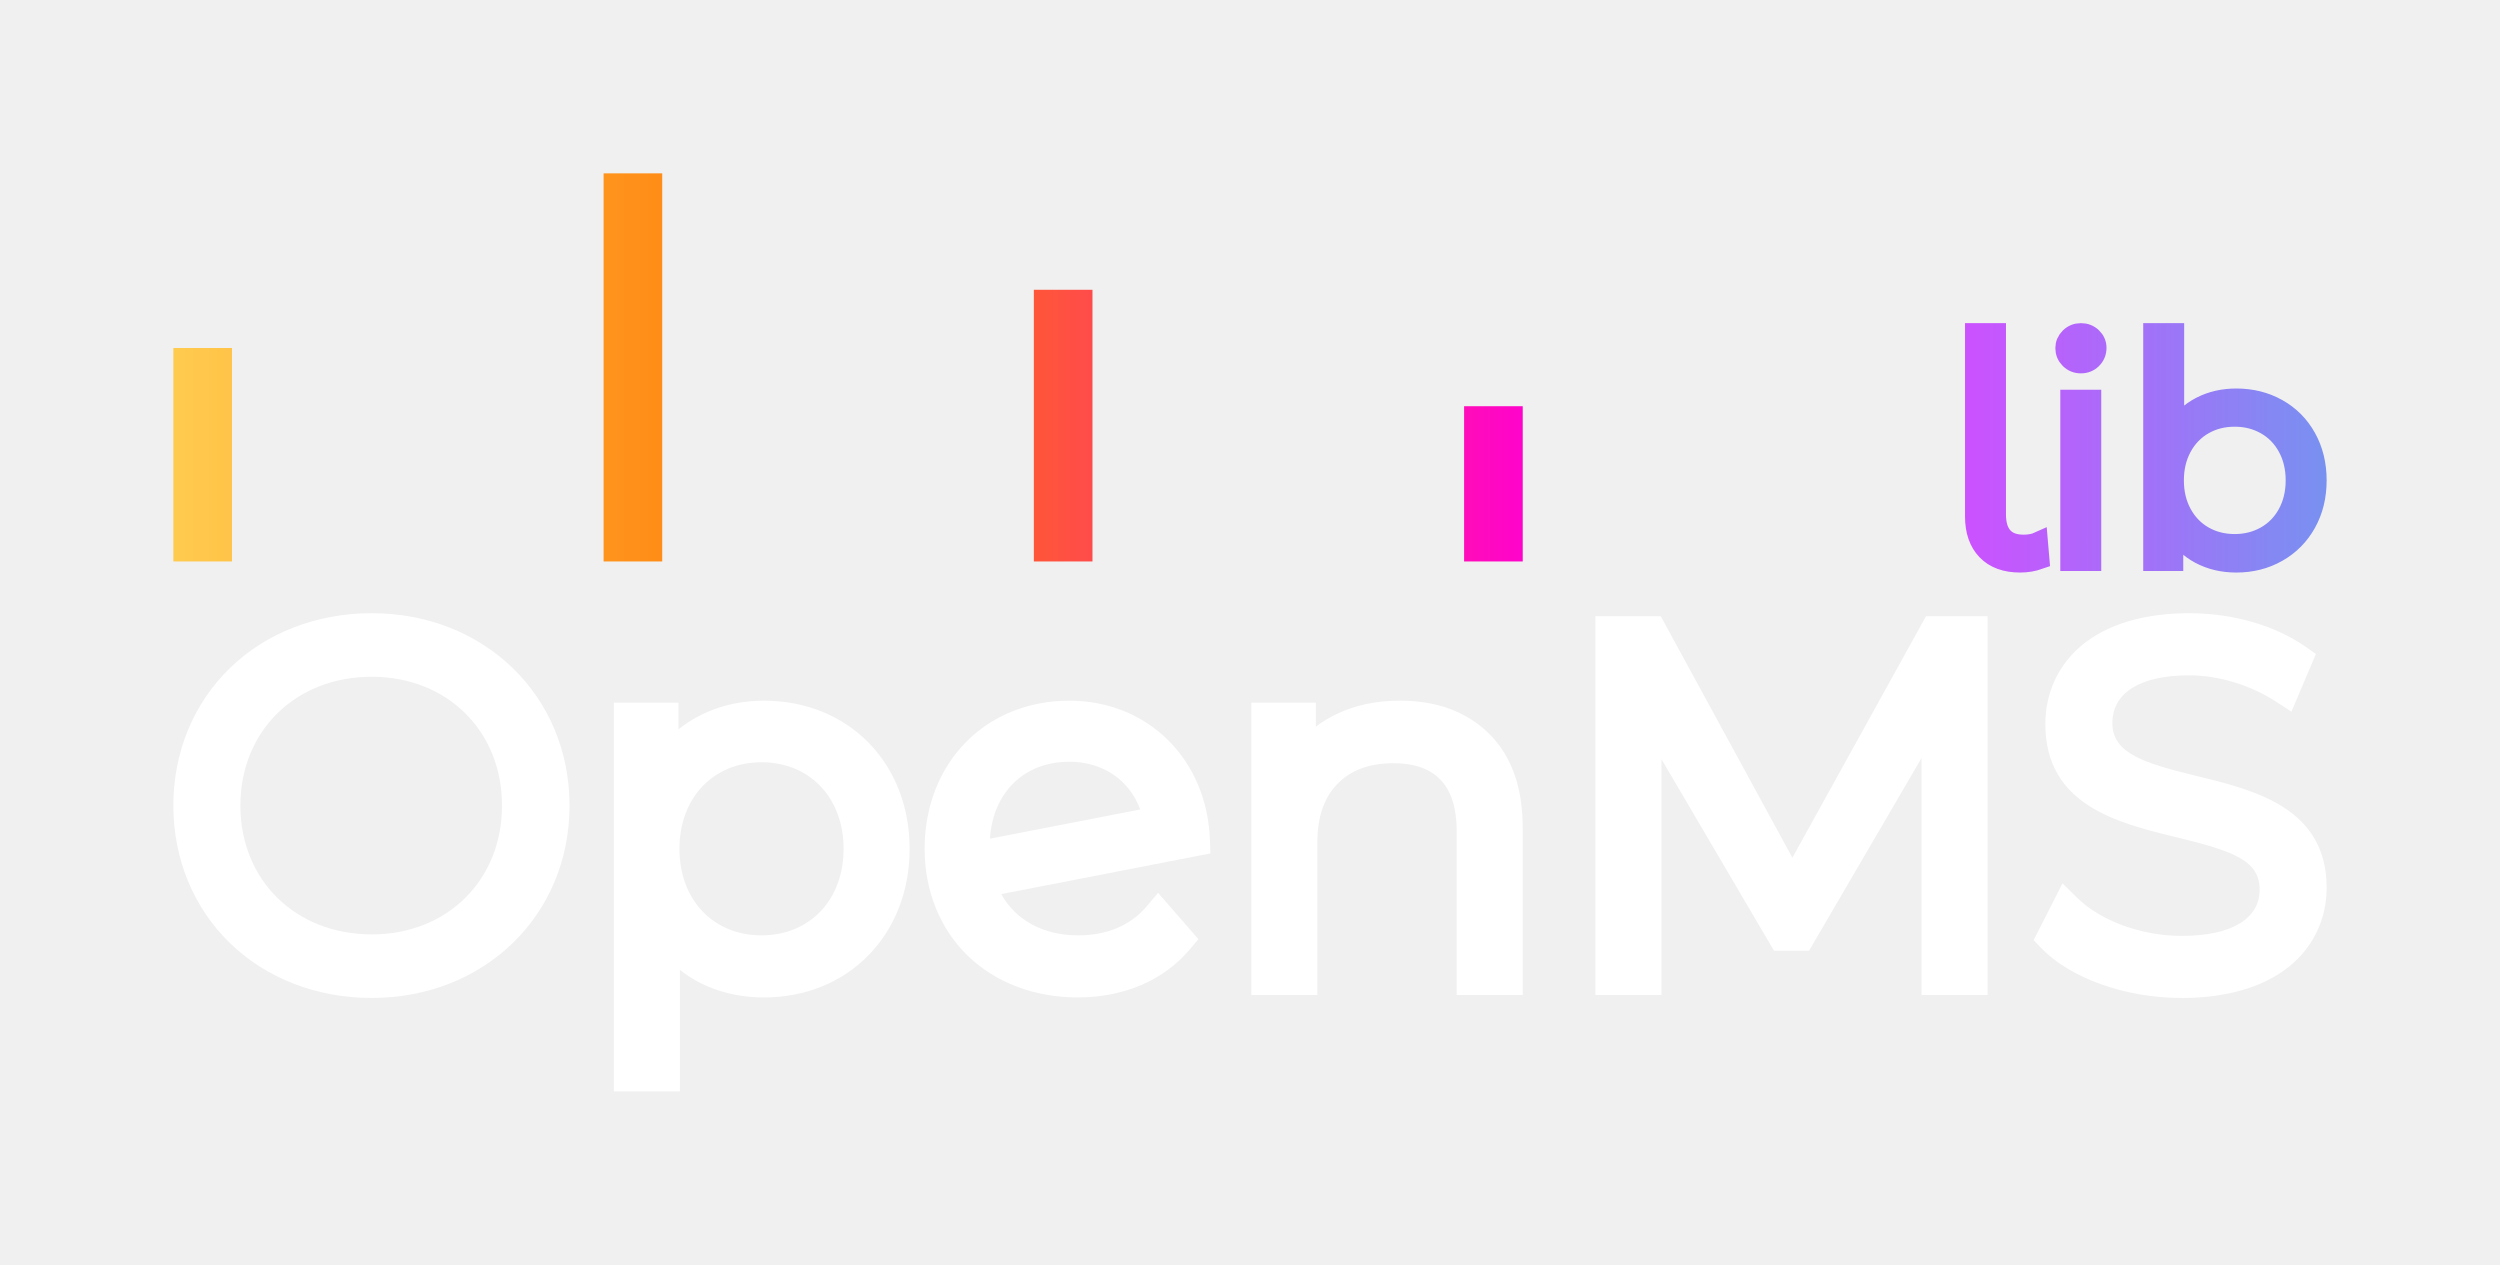
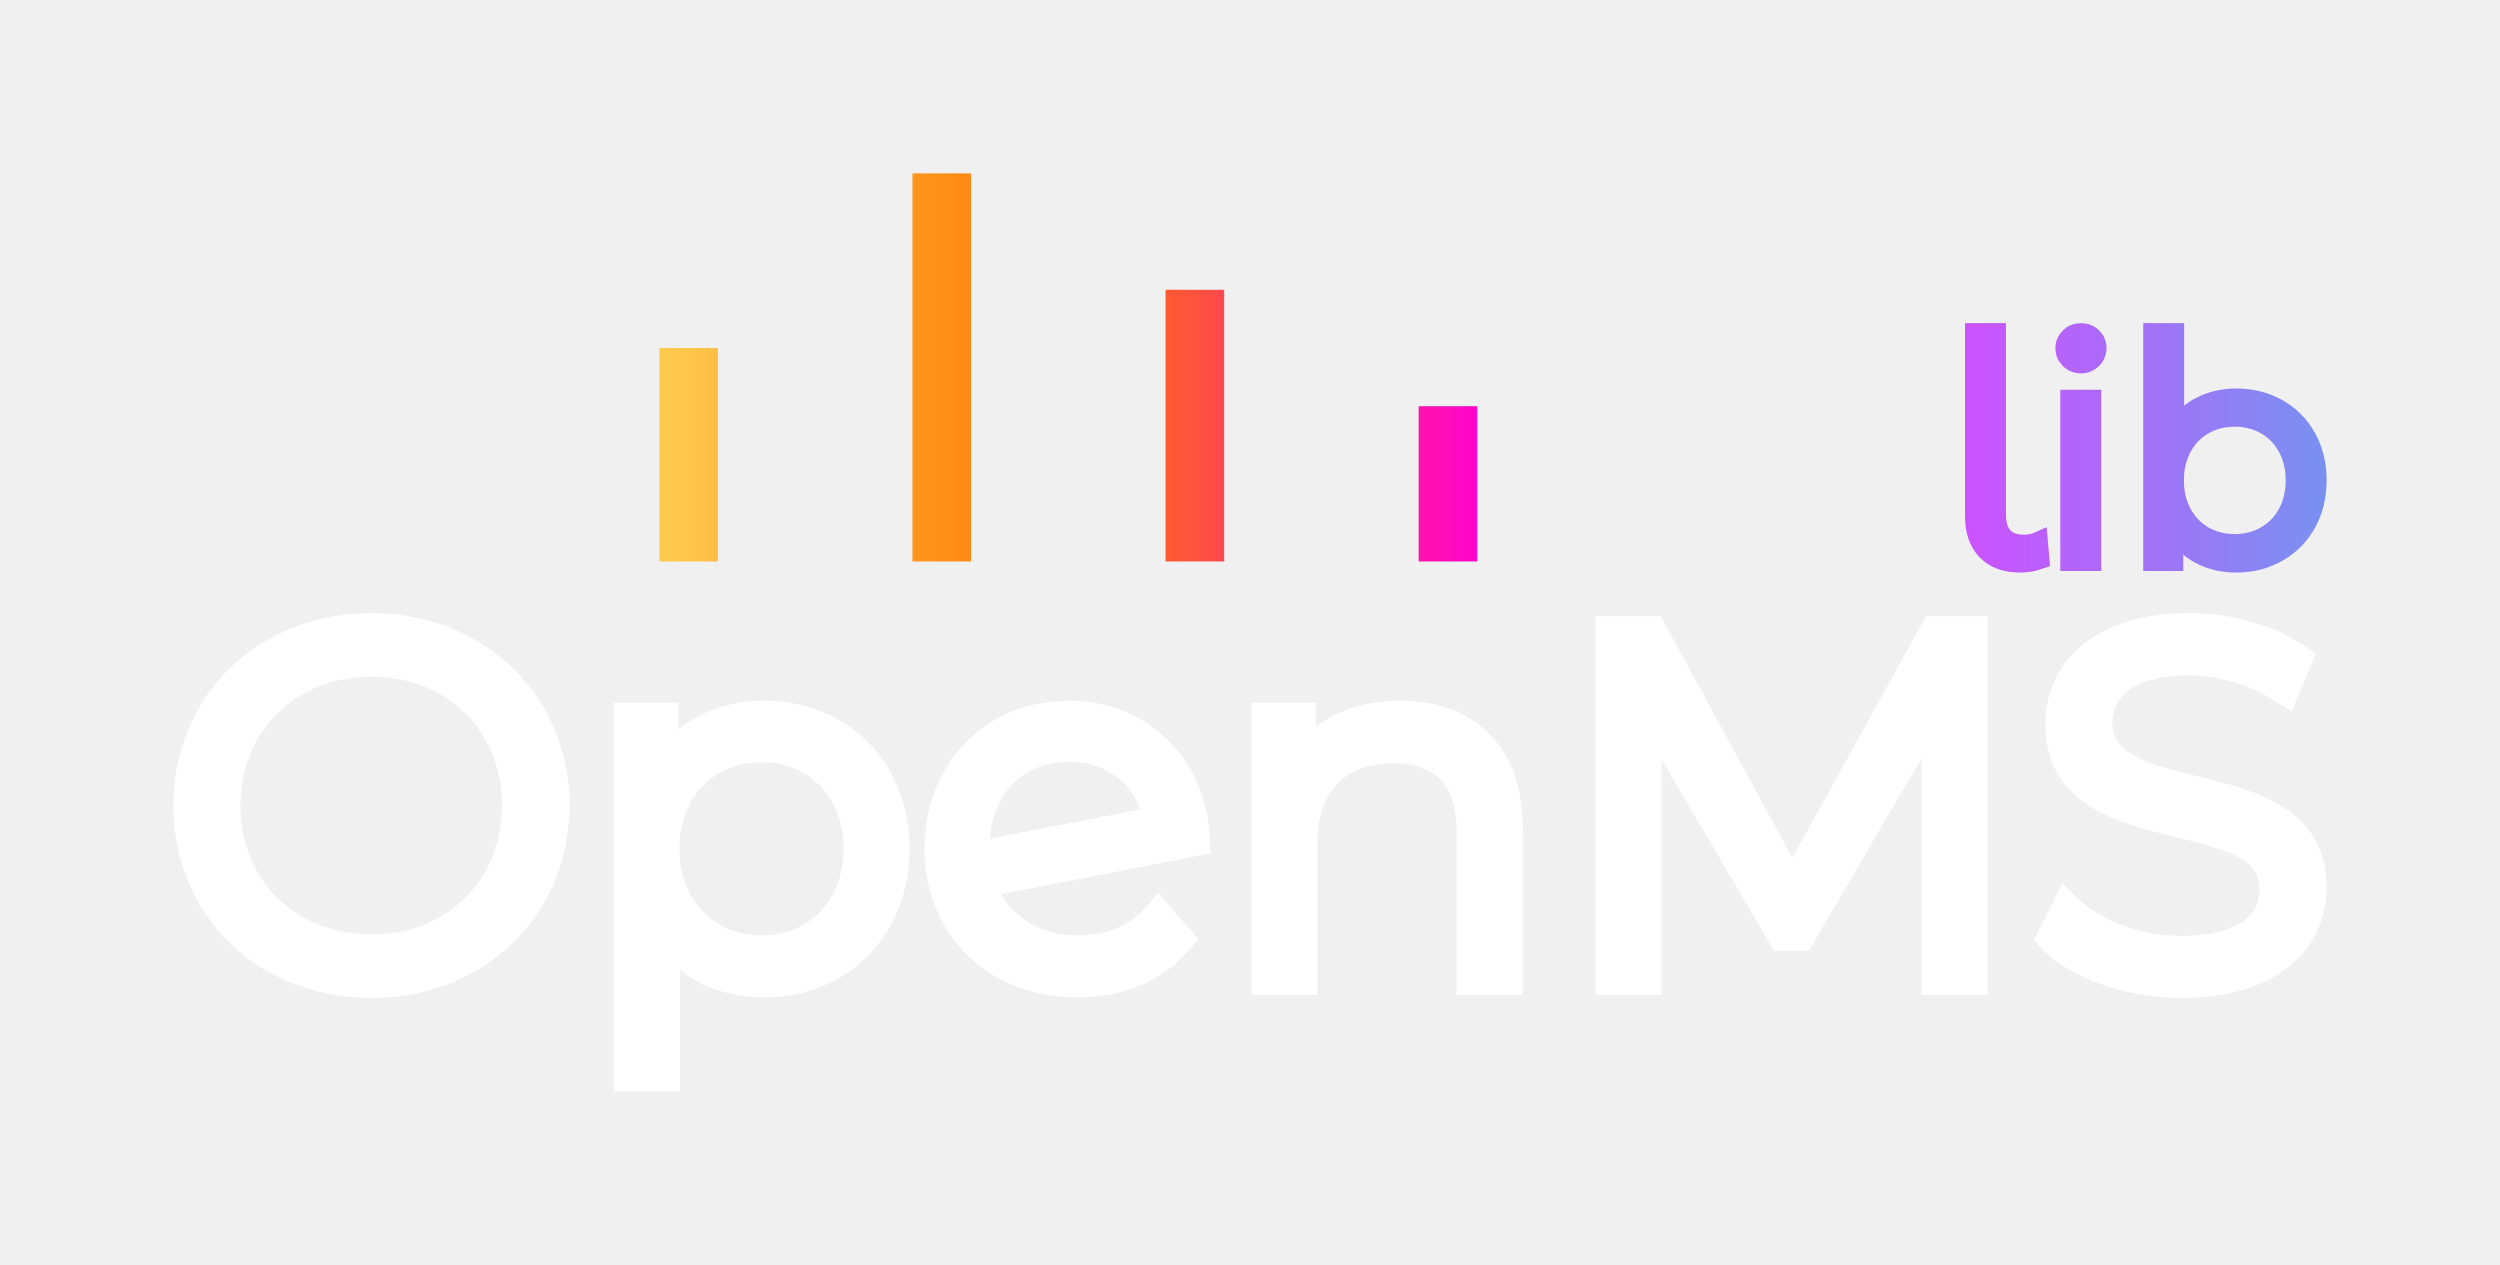
<svg xmlns="http://www.w3.org/2000/svg" viewBox="-34.63 -102.88 966.23 488.82" role="img" aria-labelledby="title">
  <defs>
-     <linearGradient id="openms-peak" x1="32.37" y1="0" x2="553.89" y2="0" gradientUnits="userSpaceOnUse">
+     <linearGradient id="openms-peak" x1="220.193" y1="0" x2="536.327" y2="0" gradientUnits="userSpaceOnUse">
      <stop offset="0" stop-color="#ffcb4f" />
      <stop offset="0.5" stop-color="#ff7501" />
      <stop offset="1" stop-color="#ff03cb" />
    </linearGradient>
    <linearGradient id="openms-lib" x1="8.117" y1="0" x2="147.873" y2="0" gradientUnits="userSpaceOnUse">
      <stop offset="0" stop-color="#cc51ff" />
      <stop offset="1" stop-color="#7891f1" />
    </linearGradient>
  </defs>
  <g id="peak_bar_1" fill="url(#openms-peak)">
-     <rect x="32.37" y="31.62" width="22.66" height="82.5" />
+     <rect x="220.193" y="31.62" width="22.66" height="82.5" />
  </g>
  <g id="peak_bar_2" fill="url(#openms-peak)">
-     <rect x="198.657" y="-35.88" width="22.66" height="150" />
+     <rect x="318.018" y="-35.88" width="22.66" height="150" />
  </g>
  <g id="peak_bar_3" fill="url(#openms-peak)">
-     <rect x="364.943" y="9.12" width="22.66" height="105" />
+     <rect x="415.842" y="9.12" width="22.66" height="105" />
  </g>
  <g id="peak_bar_4" fill="url(#openms-peak)">
-     <rect x="531.23" y="54.12" width="22.66" height="60" />
+     <rect x="513.667" y="54.12" width="22.66" height="60" />
  </g>
  <g id="letter_O" fill="#ffffff">
    <path d="m38.31,208.47c0-39.2,29.98-68.41,70.72-68.41s70.52,29.02,70.52,68.41-30.17,68.41-70.52,68.41c-40.74-.01-70.72-29.22-70.72-68.41Zm127.02,0c0-32.09-24.02-55.73-56.3-55.73s-56.69,23.64-56.69,55.73,24.21,55.73,56.69,55.73c32.28-.01,56.3-23.65,56.3-55.73Z" />
    <path d="m109.03,282.82c-21.23,0-40.68-7.53-54.77-21.19-14.11-13.68-21.89-32.56-21.89-53.16s7.77-39.49,21.89-53.17c14.09-13.66,33.54-21.18,54.77-21.18,43.59,0,76.46,31.96,76.46,74.35s-32.87,74.35-76.46,74.35Zm0-136.82c-37.54,0-64.78,26.27-64.78,62.47s27.24,62.46,64.78,62.47c17.99,0,34.42-6.31,46.26-17.76,11.81-11.43,18.32-27.31,18.32-44.71s-6.51-33.28-18.32-44.71c-11.84-11.45-28.27-17.76-46.26-17.76Zm0,124.14c-35.71,0-62.63-26.51-62.63-61.67s26.93-61.67,62.63-61.67,62.24,26.51,62.24,61.67-26.76,61.66-62.24,61.67Zm0-111.46c-29.41,0-50.75,20.94-50.75,49.79s21.34,49.79,50.75,49.79c29.18,0,50.36-20.95,50.36-49.79s-21.18-49.79-50.36-49.79Z" />
  </g>
  <g id="letter_p" fill="#ffffff">
    <path d="m310.99,225.18c0,30.75-21.52,51.5-50.35,51.5-16.14,0-29.98-6.92-38.43-19.99v56.31h-13.64v-138.36h13.07v19.99c8.26-13.45,22.29-20.76,39.01-20.76,28.82,0,50.34,20.76,50.34,51.31Zm-13.64,0c0-23.44-16.33-39.39-37.66-39.39s-37.66,15.95-37.66,39.39,16.14,39.39,37.66,39.39,37.66-15.75,37.66-39.39Z" />
    <path d="m228.15,318.94h-25.52v-150.24h24.95v10.31c8.93-7.16,20.38-11.08,33.07-11.08,32.61,0,56.28,24.08,56.28,57.25s-23.67,57.44-56.29,57.44c-12.55,0-23.68-3.7-32.49-10.64v46.96Zm-13.64-11.88h1.76v-70.5l1.7,2.63c-1.23-4.36-1.88-9.06-1.88-14.01,0-4.43.52-8.66,1.51-12.62l-1.9,3.09v-35.07h-1.19v126.48Zm35.68-37.5c3.3.78,6.8,1.17,10.45,1.17,26.15,0,44.41-18.73,44.41-45.56s-18.26-45.37-44.4-45.37c-.87,0-1.73.02-2.59.07.54-.02,1.08-.03,1.63-.03,25.26,0,43.6,19.06,43.6,45.33s-18.34,45.33-43.6,45.33c-3.29,0-6.47-.32-9.5-.95Zm9.5-77.83c-18.68,0-31.72,13.75-31.72,33.45s13.04,33.45,31.72,33.45,31.72-13.75,31.72-33.45-13.04-33.45-31.72-33.45Z" />
  </g>
  <g id="letter_e" fill="#ffffff">
    <path d="m413.03,251.32l7.69,8.84c-9.03,10.76-22.87,16.52-38.82,16.52-31.51,0-53.23-21.52-53.23-51.5s20.95-51.31,49.97-51.31c27.09,0,47.46,19.79,48.42,48.23l-83.01,16.14c5,16.34,19.22,26.33,38.05,26.33,12.48,0,23.44-4.41,30.93-13.25Zm-71.1-27.1c0,1.54,0,2.88.19,4.23l71.29-13.84c-2.88-16.53-16.14-29.02-34.78-29.02-21.52.01-36.7,15.76-36.7,38.63Z" />
    <path d="m381.9,282.62c-16.74,0-31.86-5.75-42.58-16.19-10.7-10.43-16.59-25.07-16.59-41.25,0-33.17,23.51-57.25,55.91-57.25,30.44,0,53.3,22.7,54.36,53.97l.17,5.06-80.83,15.72c5.58,10.1,16.29,15.95,29.76,15.95,11.09,0,20.22-3.86,26.4-11.15l4.47-5.28,15.56,17.89-3.26,3.89c-10.09,12.02-25.49,18.64-43.37,18.64Zm-16.99-100.9c-18.36,5.39-30.3,21.77-30.3,43.46,0,26.82,19.45,45.56,47.29,45.56,11.65,0,21.89-3.39,29.49-9.67-7.89,6.13-18.02,9.44-29.29,9.44-21.21,0-37.97-11.7-43.73-30.53l-1.93-6.31.41-.08-.61-4.31c-.25-1.76-.25-3.36-.25-5.06,0-12.57,4.23-23.93,11.92-31.99,4.66-4.88,10.47-8.45,17-10.51Zm13.72,9.81c-17.45,0-29.47,11.83-30.66,29.73l58.09-11.28c-4.18-11.38-14.43-18.46-27.42-18.46Zm17.76-8.17c11.89,5.37,20.43,16.21,22.87,30.23l.67,3.84.79-.15c-2.04-15.91-11.12-28.19-24.33-33.92Z" />
  </g>
  <g id="letter_n_short" fill="#ffffff" stroke="#ffffff">
    <path d="M547.95 217.11V275.73H534.31V218.45Q534.31 202.69 526.43 194.43Q518.55 186.16 503.94 186.16Q487.60 186.16 478.09 195.87Q468.58 205.58 468.58 222.68V275.73H454.93V174.63H468.00V193.28Q473.57 184.05 483.47 178.96Q493.37 173.86 506.44 173.86Q525.47 173.86 536.71 184.92Q547.95 195.97 547.95 217.11Z" stroke-width="11.88" stroke-linejoin="miter" />
  </g>
  <g id="letter_M" fill="#ffffff" transform="translate(53.60 -187.20)">
    <path d="m674.02,328.42v134.51h-13.64v-107.61l-52.84,90.51h-6.73l-52.84-89.94v107.04h-13.64v-134.51h15.79l54.35,99.74,55.19-99.74h14.36Z" />
    <path d="m679.96,468.87h-25.52v-91.59l-43.49,74.49h-13.54l-43.5-74.04v91.14h-25.52v-146.39h25.25l50.87,93.34,51.65-93.34h23.8v146.39Zm-13.64-11.88h1.76v-122.63h-1.76v122.63Zm-126.05,0h1.76v-122.63h-1.76v122.63Zm1.94-122.63l60.44,102.88-56.06-102.88h-4.38Zm120.95,0l-46.79,84.56,49.37-84.56h-2.58Z" />
  </g>
  <g id="letter_S" fill="#ffffff" transform="translate(53.60 -187.20)">
    <path d="m704.96,446.6l5.57-10.95c9.61,9.42,26.71,16.33,44.39,16.33,25.17,0,36.12-10.57,36.12-23.83,0-36.9-82.82-14.22-82.82-63.99,0-19.79,15.37-36.9,49.58-36.9,15.18,0,30.94,4.42,41.7,11.92l-4.81,11.34c-11.53-7.5-24.98-11.14-36.9-11.14-24.6,0-35.55,10.95-35.55,24.41,0,36.9,82.82,14.6,82.82,63.6,0,19.79-15.76,36.7-50.15,36.7-20.17,0-39.96-7.12-49.95-17.49Z" />
    <path d="m754.91,470.03c-21.64,0-42.93-7.58-54.23-19.31l-2.93-3.04,11.16-21.94,5.78,5.67c9.07,8.89,24.86,14.63,40.23,14.63,19.18,0,30.18-6.52,30.18-17.89s-10.33-14.92-32.25-20.26c-22.53-5.49-50.57-12.32-50.57-43.73,0-12.07,5.01-22.88,14.1-30.44,9.76-8.11,24.08-12.4,41.42-12.4s33.43,4.85,45.1,12.99l3.95,2.76-9.46,22.3-5.94-3.86c-9.94-6.47-22.21-10.18-33.66-10.18-18.82,0-29.61,6.73-29.61,18.47s12.35,15.49,32.49,20.41c22.42,5.47,50.33,12.29,50.33,43.19,0,12.05-5.1,22.84-14.37,30.38-9.86,8.02-24.29,12.26-41.72,12.26Zm-42.61-24.77c9.73,7.81,26.2,12.88,42.61,12.88,27.27,0,44.21-11.79,44.21-30.76,0-20.07-16.34-25.56-41.27-31.65-19.48-4.75-41.55-10.14-41.55-31.95,0-14.67,10.9-30.35,41.49-30.35,11.42,0,23.5,3.07,34.06,8.56l.2-.46c-9.41-5.21-22.08-8.34-34.25-8.34-27.33,0-43.64,11.57-43.64,30.96,0,20.54,16.43,26.08,41.5,32.19,19.37,4.72,41.32,10.06,41.32,31.8,0,8.77-3.93,16.47-11.06,21.68-7.34,5.37-17.77,8.09-31,8.09-15.32,0-31.15-4.95-42.46-12.97l-.16.31Z" />
  </g>
  <g id="text_lib" fill="url(#openms-lib)" stroke="url(#openms-lib)" transform="translate(716.72 0.00)">
    <path d="M11.80 96.72V25.70H20.26V96.01Q20.26 101.61 22.88 104.53Q25.50 107.45 30.74 107.45Q34.08 107.45 36.46 106.37L37.06 113.41Q33.37 114.72 29.43 114.72Q20.97 114.72 16.39 109.95Q11.80 105.18 11.80 96.72Z M48.62 51.44H57.08V114.12H48.62ZM46.71 31.66Q46.71 29.28 48.50 27.49Q50.29 25.70 52.91 25.70Q55.53 25.70 57.32 27.43Q59.11 29.16 59.11 31.54Q59.11 34.16 57.32 35.95Q55.53 37.74 52.91 37.74Q50.29 37.74 48.50 35.95Q46.71 34.16 46.71 31.66Z M144.19 82.78Q144.19 92.07 140.14 99.34Q136.09 106.61 128.94 110.66Q121.79 114.72 112.97 114.72Q105.10 114.72 98.85 111.38Q92.59 108.04 88.78 101.73V114.12H80.67V25.70H89.13V63.36Q93.07 57.28 99.20 54.12Q105.34 50.96 112.97 50.96Q121.79 50.96 128.94 54.96Q136.09 58.95 140.14 66.22Q144.19 73.49 144.19 82.78ZM135.73 82.78Q135.73 75.63 132.69 70.03Q129.65 64.43 124.29 61.39Q118.93 58.35 112.37 58.35Q105.70 58.35 100.40 61.39Q95.09 64.43 92.05 70.03Q89.02 75.63 89.02 82.78Q89.02 89.93 92.05 95.53Q95.09 101.13 100.40 104.17Q105.70 107.21 112.37 107.21Q118.93 107.21 124.29 104.17Q129.65 101.13 132.69 95.53Q135.73 89.93 135.73 82.78Z" stroke-width="7.37" stroke-linejoin="miter" />
  </g>
</svg>
